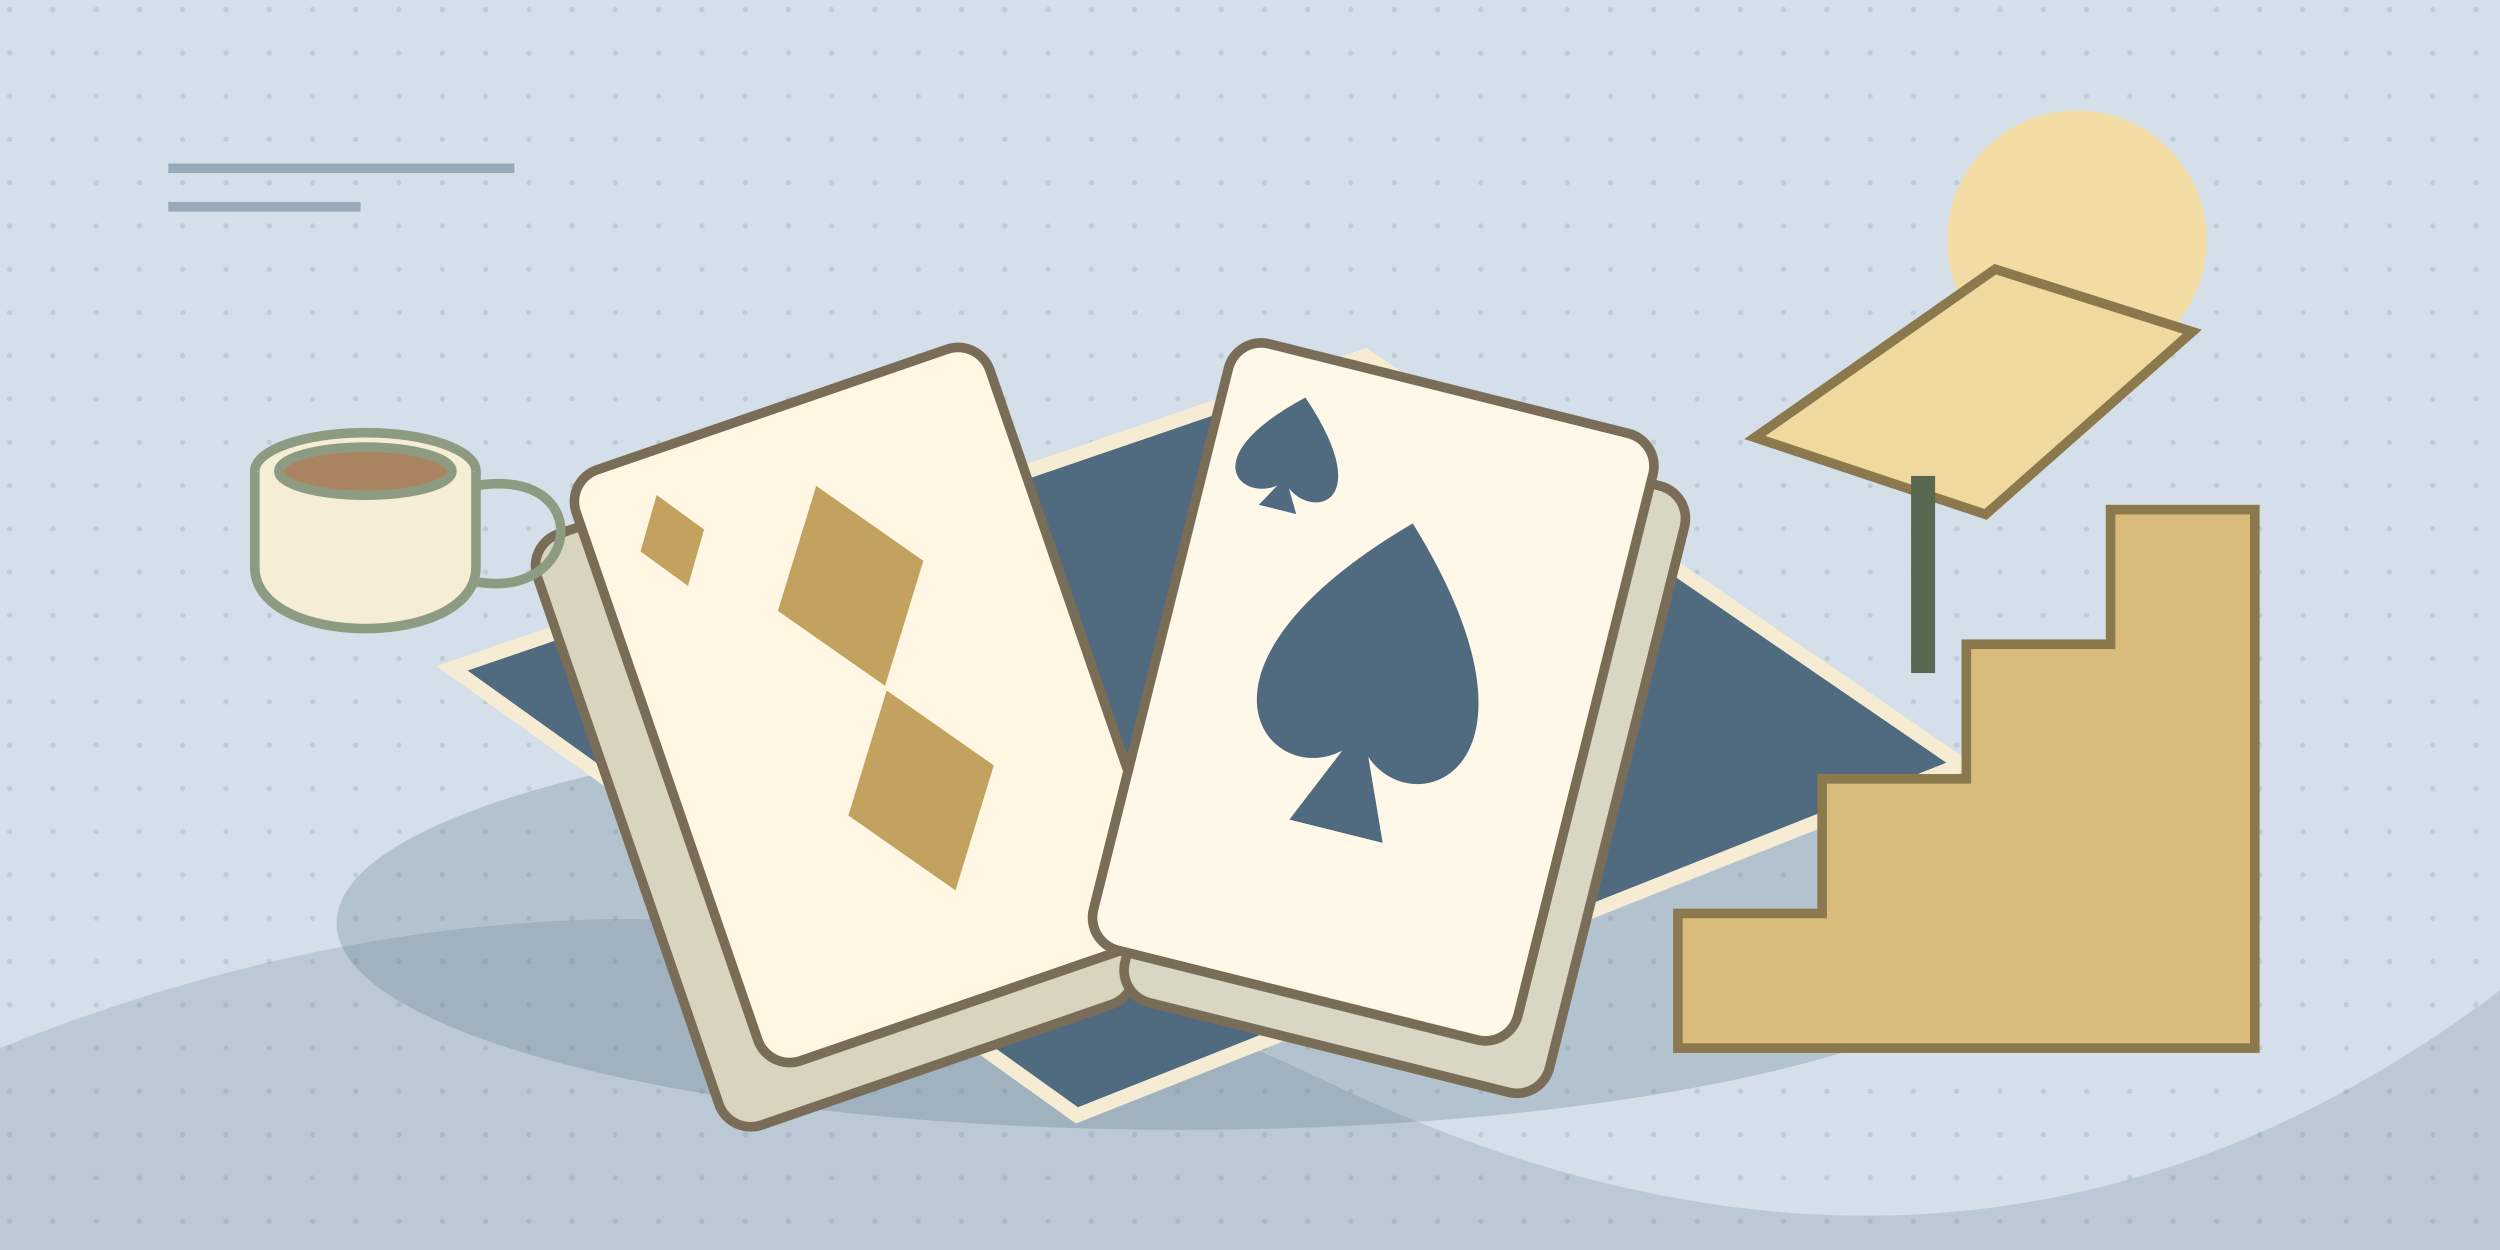
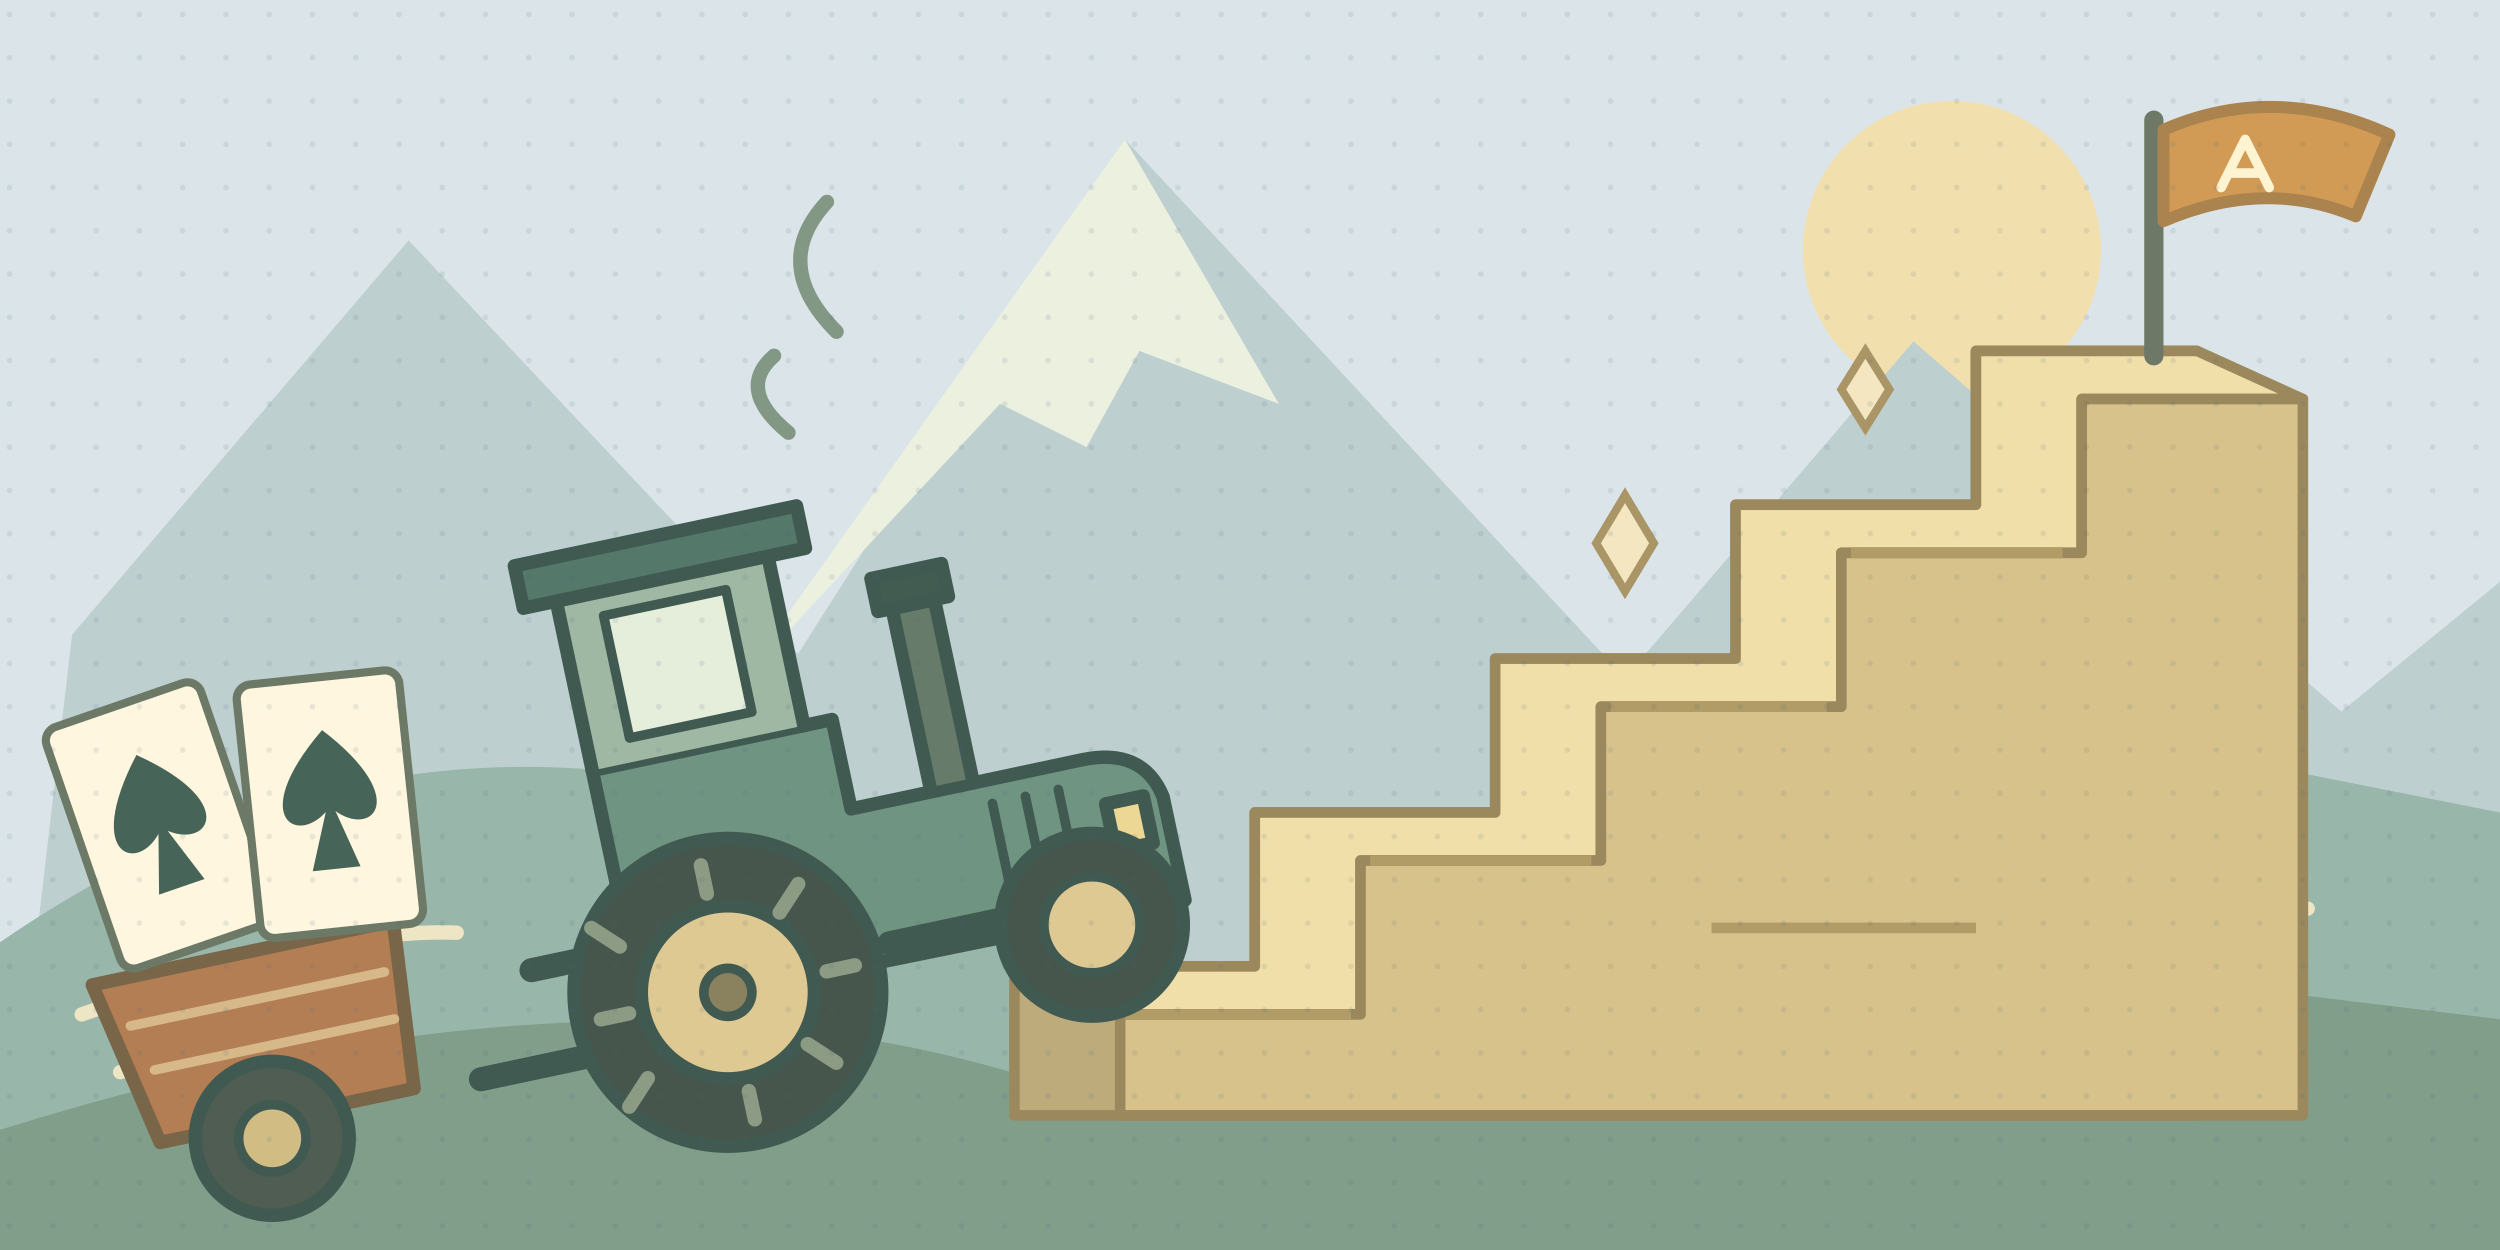
- <svg xmlns="http://www.w3.org/2000/svg" viewBox="0 0 520 260" preserveAspectRatio="xMidYMid slice" aria-hidden="true">
+ <svg xmlns="http://www.w3.org/2000/svg" viewBox="0 0 520 260" preserveAspectRatio="xMidYMid meet" style="background:#dbe5e9" aria-hidden="true">
  <defs>
    <pattern id="_R_0_" width="9" height="9" patternUnits="userSpaceOnUse">
-       <circle cx="2" cy="2" r=".55" fill="#314d40" opacity=".13" />
+       <circle cx="2" cy="3" r=".6" fill="#45647a" opacity=".12" />
    </pattern>
  </defs>
-   <rect width="520" height="260" fill="#d4dfea" />
-   <rect width="520" height="260" fill="url(#_R_0_)" />
-   <circle cx="432" cy="50" r="27" fill="#f2dca4" />
-   <path d="M0 218Q142 161 276 225T520 206V260H0Z" fill="#506a80" opacity=".19" />
-   <ellipse cx="246" cy="192" rx="176" ry="43" fill="#506a80" opacity=".25" />
-   <path d="M94 139L284 74 408 159 224 232Z" fill="#506a80" stroke="#f5ecd3" stroke-width="3" />
-   <g stroke="#8c784d" stroke-width="2" fill="#d9bc7c">
-     <path d="M349 218v-28h30v-28h30v-28h30v-28h30v112Z" />
-     <path d="M365 91l50-35 41 13-43 38Z" fill="#f0d99e" />
-     <path d="M400 99v41" stroke="#596851" stroke-width="5" />
+   <rect width="520" height="260" fill="#dbe5e9" />
+   <circle cx="406" cy="52" r="31" fill="#f2dfae" />
+   <path d="M15 132l70-82 81 86 68-107 104 112 60-70 89 77 33-27v139H0Z" fill="#becfd0" />
+   <path d="M153 143l81-114 32 55-29-11-11 20-18-9Z" fill="#ecf0df" />
+   <path d="M0 196q97-67 206-11T399 145l121 24v91H0Z" fill="#99b6aa" />
+   <path d="M0 235q134-42 228-6l110-39 182 22v48H0Z" fill="#809e8a" />
+   <g fill="none" stroke="#eee5c4" stroke-width="3" stroke-linecap="round">
+     <path d="M17 211q50-18 78-17M25 223l52-15M421 181l59 8" />
  </g>
-   <g transform="translate(139 78) rotate(-19 55 75)" stroke="#796d58" stroke-width="2">
-     <rect x="-12" y="10" width="91" height="130" rx="7" fill="#d8d4bf" />
-     <rect width="91" height="130" rx="7" fill="#fff7e4" />
-     <path d="M10 19l7-10 7 10-7 10Z" fill="#c3a25f" stroke="none" />
-     <path d="M33 40l16-22 16 22-16 22ZM33 85l16-22 16 22-16 22Z" fill="#c3a25f" stroke="none" />
+   <g stroke="#9b895d" stroke-width="2.2" stroke-linejoin="round">
+     <path d="M211 232v-31h50v-32h50v-32h50v-32h50V73h46v159Z" fill="#bdab7c" />
+     <path d="M211 201h50v-32h50v-32h50v-32h50V73h46l22 10h-46v32h-50v32h-50v32h-50v32h-50Z" fill="#f1dfaa" />
+     <path d="M233 211h50v-32h50v-32h50v-32h50V83h46v149H233Z" fill="#d8c28b" />
+     <path d="M234 211h47m4-32h46m4-32h45m5-32h44m-73 78h55" fill="none" stroke="#b19b66" />
  </g>
-   <g transform="translate(240 80) rotate(14 50 65)" stroke="#796d58" stroke-width="2">
-     <rect x="9" y="9" width="91" height="130" rx="7" fill="#d9d6c4" />
-     <rect width="91" height="130" rx="7" fill="#fff8e9" />
-     <path d="M17 9C-4 28 11 34 17 27c6 7 21 1 0-18ZM13 33h8l-4-7Z" fill="#506a80" stroke="none" />
-     <path d="M45 29C-1 74 34 93 45 75c11 18 46-1 0-46ZM35 95h20L45 72Z" fill="#506a80" stroke="none" />
+   <g stroke="#6d7867" stroke-width="2.5" stroke-linecap="round" stroke-linejoin="round">
+     <path d="M448 74V25" fill="none" stroke-width="4" />
+     <path d="M450 27q23-10 47 1l-7 17q-19-8-40 1Z" fill="#d19b55" stroke="#aa834e" />
+     <path d="M462 39l5-10 5 10m-8-3h6" fill="none" stroke="#fff4d1" stroke-width="2" />
  </g>
-   <g stroke="#8d9b82" stroke-width="2" fill="#f6edd6">
-     <ellipse cx="76" cy="98" rx="23" ry="8" />
-     <path d="M53 98v20c0 17 46 17 46 0V98" />
-     <path d="M99 101c25-4 22 24 0 20" fill="none" />
-     <ellipse cx="76" cy="98" rx="18" ry="5" fill="#aa8360" />
+   <g transform="translate(220 154) rotate(-12)" stroke="#405a52" stroke-width="2.8" stroke-linecap="round" stroke-linejoin="round">
+     <path d="M-96 44h-36" fill="none" stroke-width="5" />
+     <path d="M-143 8h-64l7 35h54Z" fill="#b47e55" stroke="#796548" />
+     <path d="M-201 18h54m-51 10h51" fill="none" stroke="#d7b889" stroke-width="2" />
+     <g stroke="#6d7967" stroke-width="1.7">
+       <g transform="translate(-203 -48) rotate(-7 17 28)">
+         <rect width="34" height="53" rx="3" fill="#fff6df" />
+         <path d="M17 11C-1 28 10 35 17 27c7 8 18 1 0-16ZM12 40h10l-5-15Z" fill="#466457" stroke="none" />
+       </g>
+       <g transform="translate(-168 -45) rotate(6 17 28)">
+         <rect width="34" height="53" rx="3" fill="#fff6df" />
+         <path d="M17 11C-1 28 10 35 17 27c7 8 18 1 0-16ZM12 40h10l-5-15Z" fill="#466457" stroke="none" />
+       </g>
+     </g>
+     <circle cx="-177" cy="47" r="16" fill="#4f5d53" />
+     <circle cx="-177" cy="47" r="7" fill="#d1bd84" stroke-width="2" />
+     <path d="M-96 37V-14h51v19h49q13 0 15 11v22Z" fill="#709482" />
+     <path d="M-96-14v-44h45v44" fill="#9fb8a4" />
+     <path d="M-103-59h60v9h-60Z" fill="#54786a" />
+     <path d="M-87-45h26v26h-26Z" fill="#e5eddb" stroke-width="2" />
+     <path d="M-28 4v-38h9v38" fill="#667b6a" />
+     <path d="M-31-34h15v-7h-15Z" fill="#425c51" />
+     <path d="M-2 10v20m-7-20v20m-7-20v20" fill="none" stroke-width="2" />
+     <path d="M7 15h8v10H7Z" fill="#edd794" />
+     <path d="M-43 34h36m-92-10h-18" fill="none" stroke-width="5" />
+     <circle cx="-78" cy="37" r="32" fill="#46564c" />
+     <circle cx="-78" cy="37" r="18" fill="#dfc992" />
+     <circle cx="-78" cy="37" r="5" fill="#8a815f" stroke-width="2" />
+     <path d="M-78 10v6m-27 21h6m21 21v6m21-27h6m-8-19-5 5m-34 28-5 5m0-38 5 5m34 28 5 5" fill="none" stroke="#8c9b84" stroke-width="3" />
+     <circle cx="-1" cy="39" r="19" fill="#46564c" />
+     <circle cx="-1" cy="39" r="10" fill="#dfc992" stroke-width="2" />
  </g>
-   <path d="M35 35h72M35 43h40" stroke="#506a80" stroke-width="2" opacity=".45" />
+   <g fill="none" stroke="#829885" stroke-width="3" stroke-linecap="round">
+     <path d="M164 90q-11-9-3-16m13-5q-14-14-2-27" />
+   </g>
+   <g fill="#f3e6c0" stroke="#aa9566" stroke-width="1.7">
+     <path d="M332 113l6-10 6 10-6 10ZM383 81l5-8 5 8-5 8Z" />
+   </g>
+   <rect width="520" height="260" fill="url(#_R_0_)" pointer-events="none" />
</svg>
